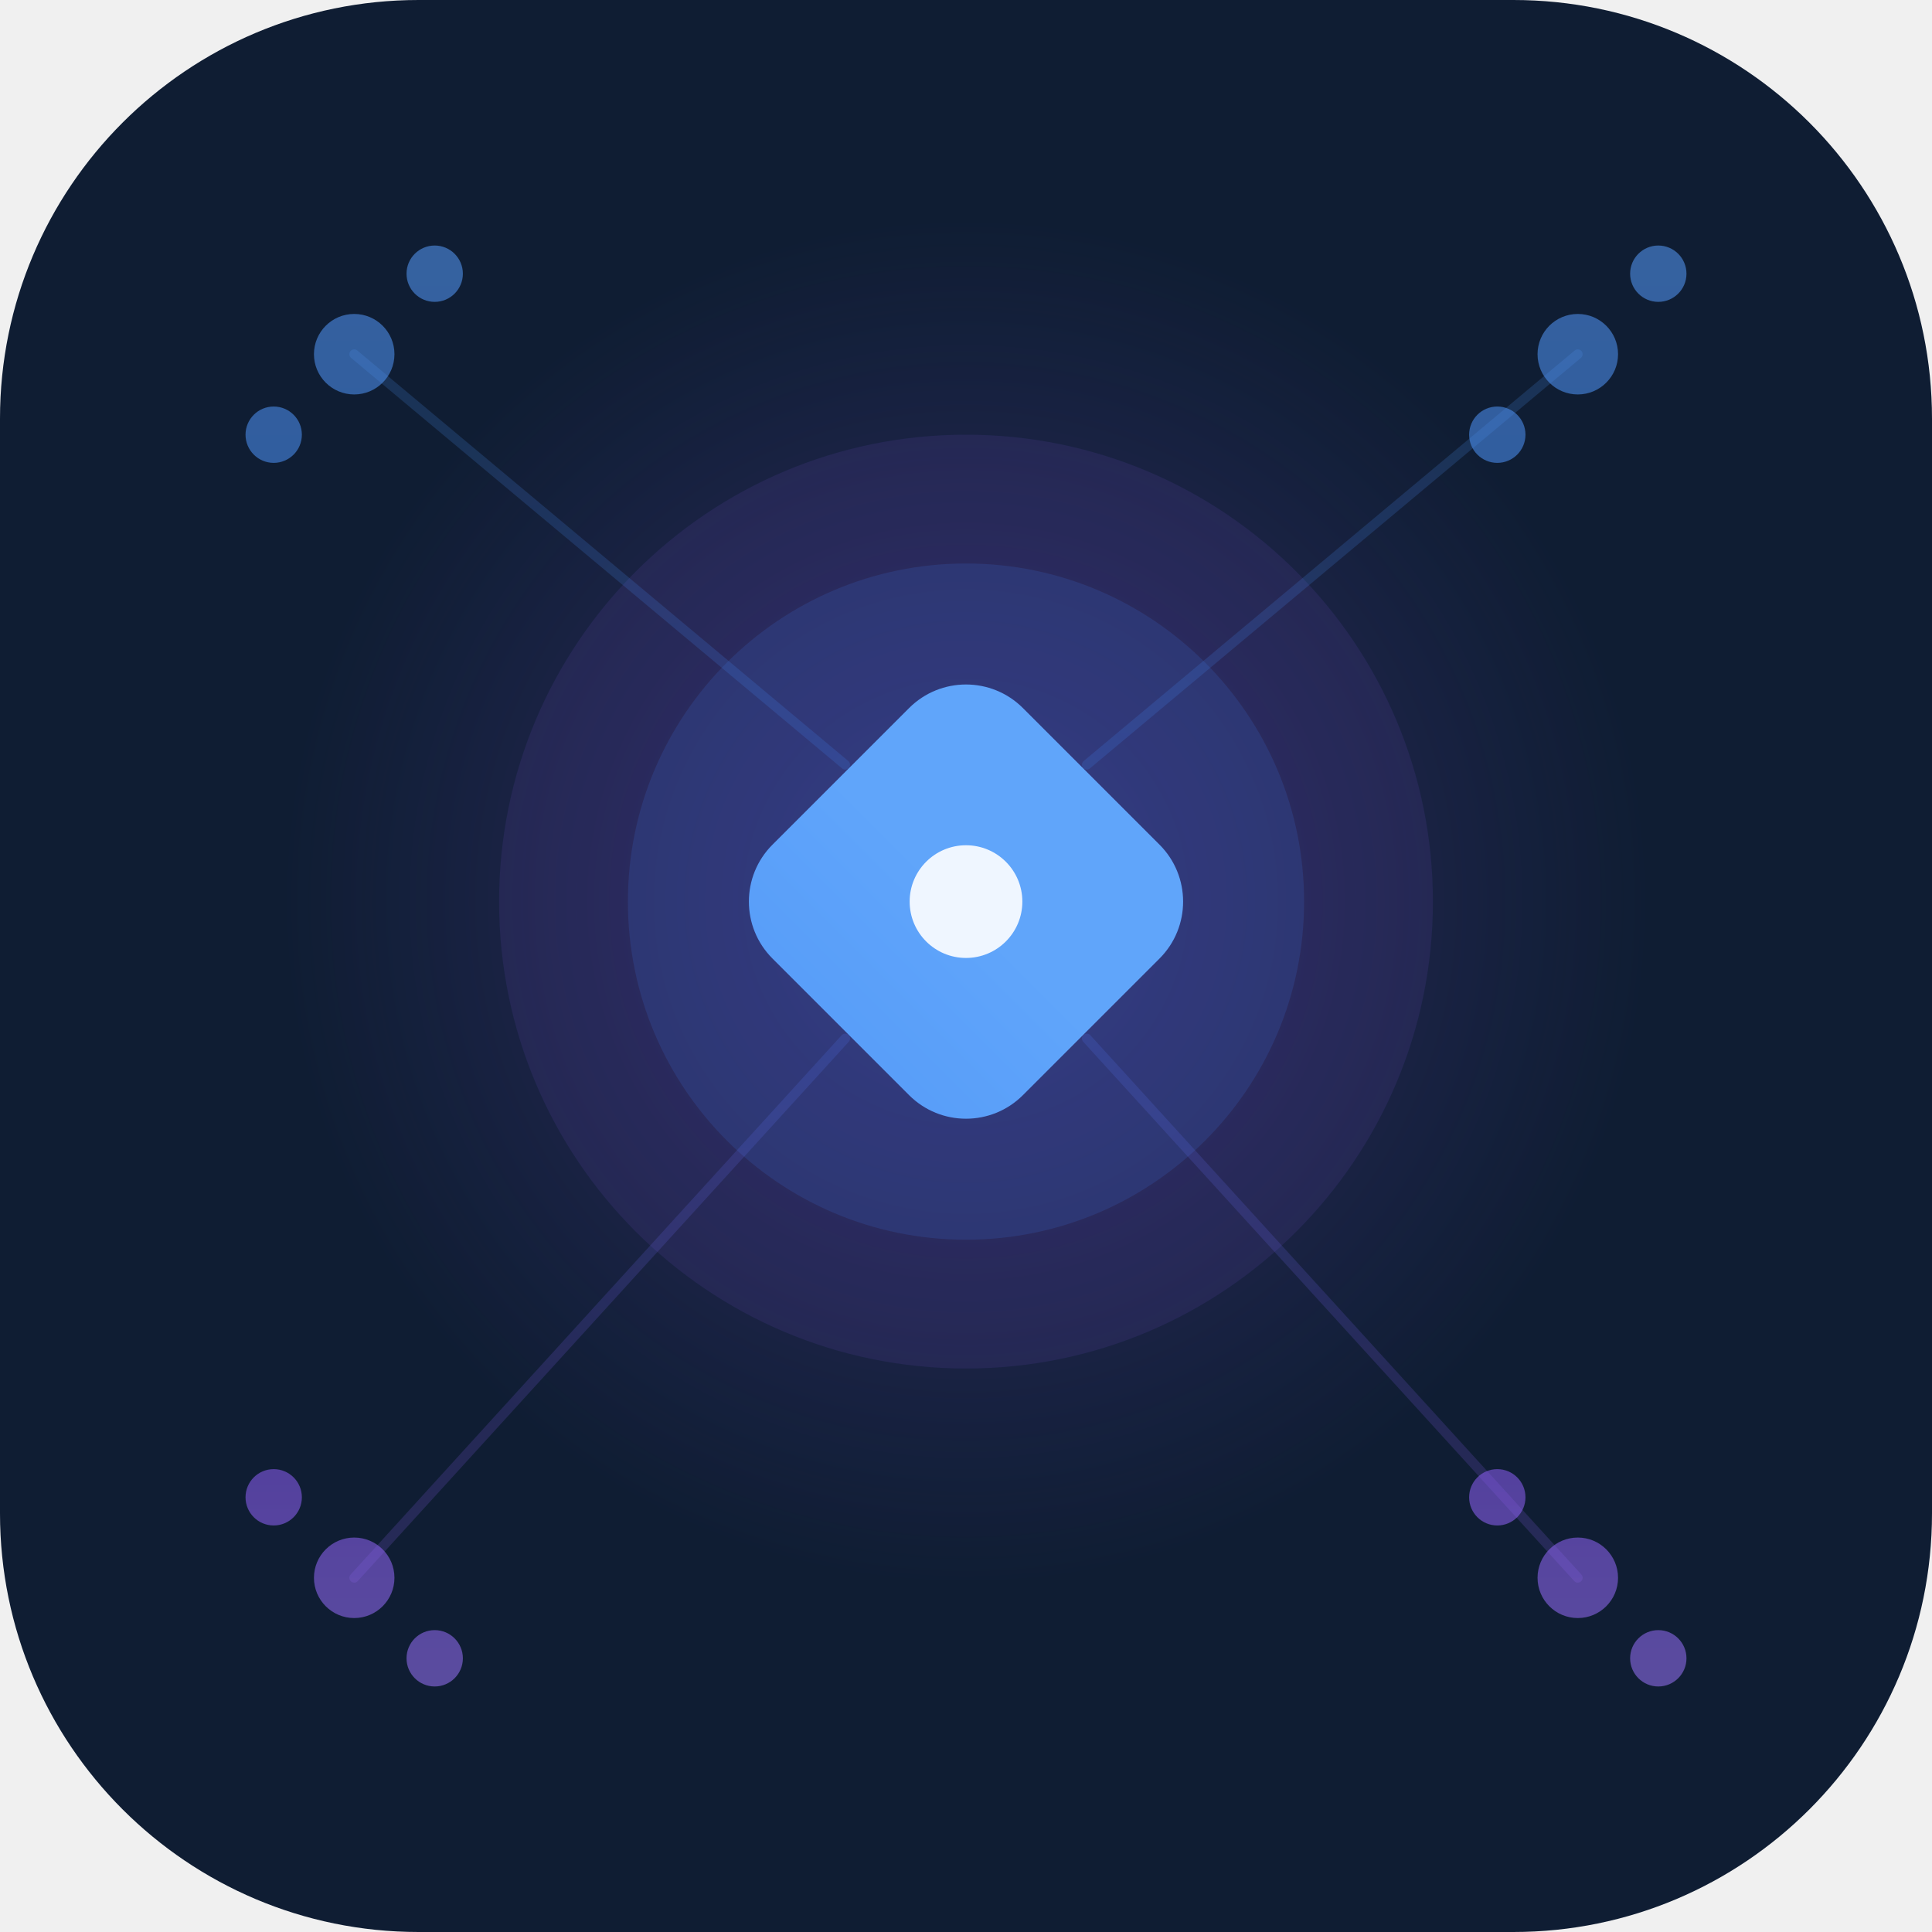
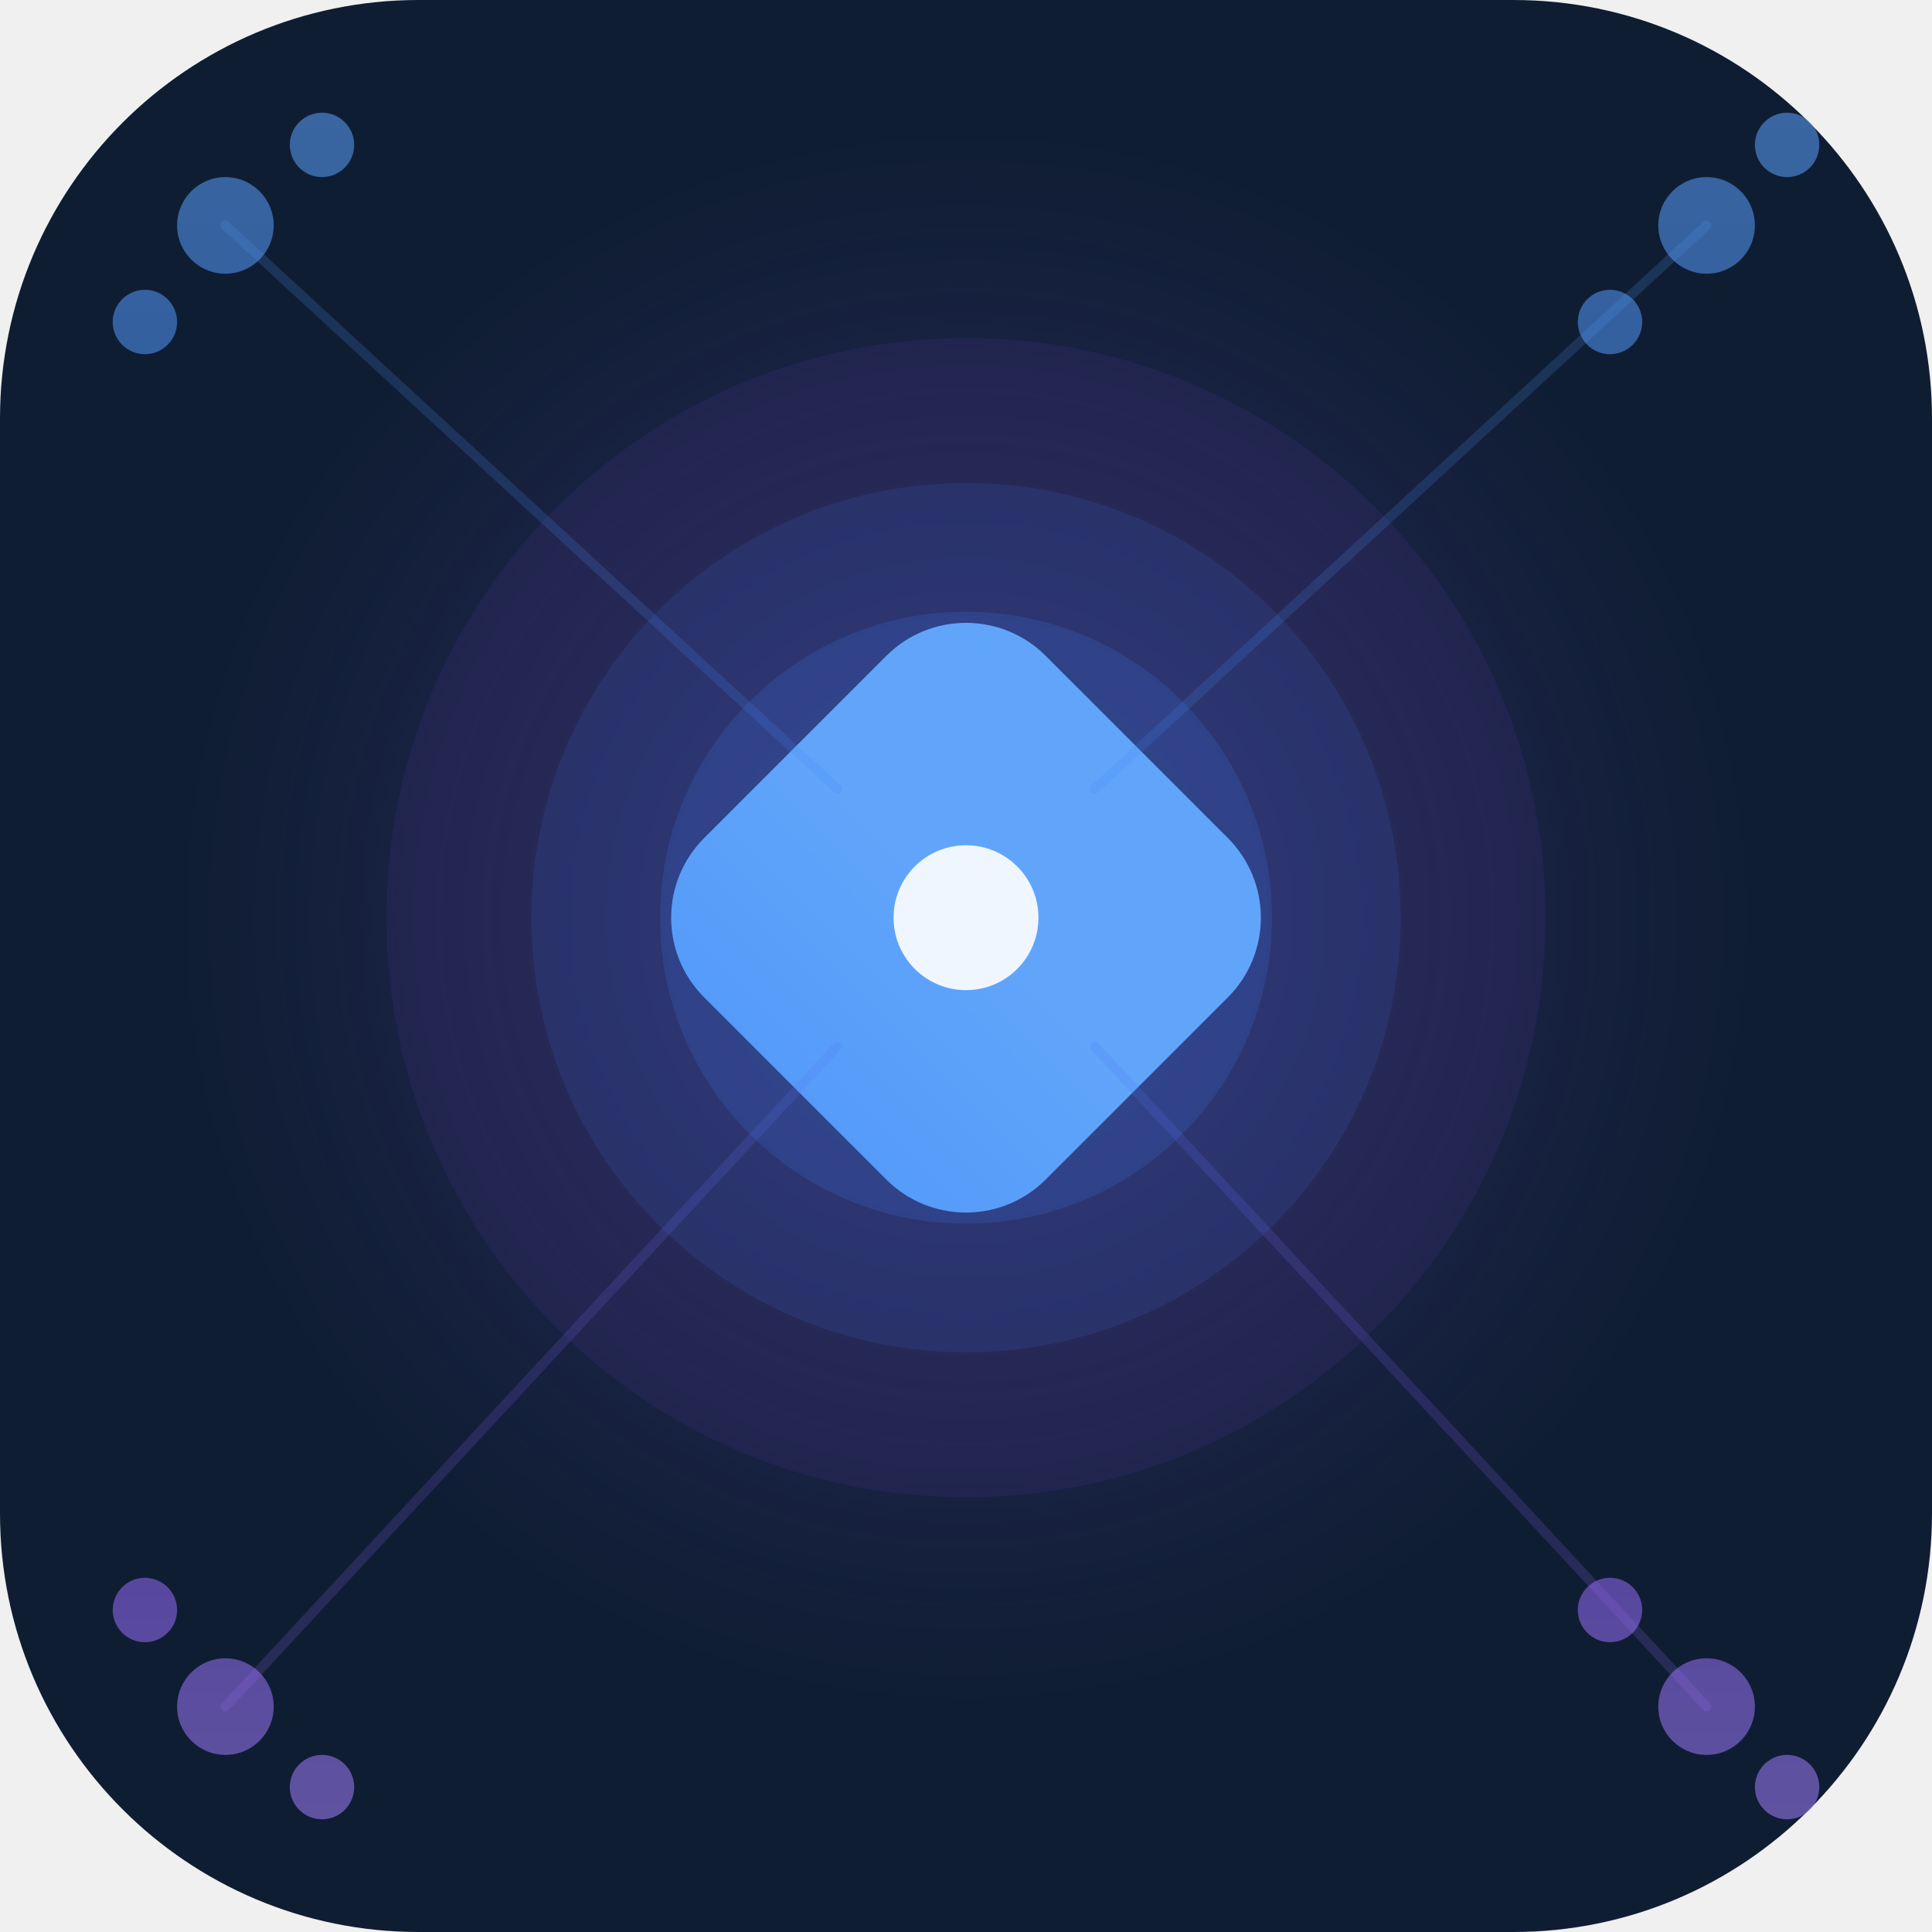
<svg xmlns="http://www.w3.org/2000/svg" viewBox="0 0 240 240" fill="none">
  <defs>
    <linearGradient id="gradM" x1="120" y1="0" x2="120" y2="240" gradientUnits="userSpaceOnUse">
      <stop offset="0%" stop-color="#60A5FA" />
      <stop offset="45%" stop-color="#3B82F6" />
      <stop offset="75%" stop-color="#8B5CF6" />
      <stop offset="100%" stop-color="#A78BFA" />
    </linearGradient>
    <radialGradient id="glowM" cx="0.5" cy="0.5" r="0.5">
      <stop offset="0%" stop-color="#8B5CF6" stop-opacity="0.25" />
      <stop offset="100%" stop-color="#8B5CF6" stop-opacity="0" />
    </radialGradient>
  </defs>
  <rect width="240" height="240" rx="52" fill="#0F1D33" />
-   <circle cx="120" cy="112" r="85" fill="url(#glowM)" />
-   <g transform="translate(120,112)">
-     <ellipse cx="0" cy="0" rx="58" ry="58" fill="#8B5CF6" opacity="0.10" />
-     <ellipse cx="0" cy="0" rx="42" ry="42" fill="#3B82F6" opacity="0.15" />
-     <rect x="-22" y="-22" width="44" height="44" rx="10" fill="url(#gradM)" transform="rotate(45)" />
-     <circle cx="0" cy="0" r="7" fill="#FFFFFF" opacity="0.9" />
+   <circle cx="120" cy="114" r="98" fill="url(#glowM)" />
+   <g transform="translate(120,114)">
+     <ellipse cx="0" cy="0" rx="72" ry="72" fill="#8B5CF6" opacity="0.08" />
+     <ellipse cx="0" cy="0" rx="54" ry="54" fill="#3B82F6" opacity="0.12" />
+     <ellipse cx="0" cy="0" rx="38" ry="38" fill="#3B82F6" opacity="0.18" />
+     <rect x="-30" y="-30" width="60" height="60" rx="14" fill="url(#gradM)" transform="rotate(45)" />
+     <circle cx="0" cy="0" r="9" fill="#FFFFFF" opacity="0.9" />
  </g>
  <g fill="url(#gradM)" opacity="0.55">
-     <circle cx="44" cy="44" r="5" />
-     <circle cx="34" cy="54" r="3.5" />
-     <circle cx="54" cy="34" r="3.5" />
-     <circle cx="196" cy="44" r="5" />
-     <circle cx="186" cy="54" r="3.5" />
-     <circle cx="206" cy="34" r="3.5" />
-     <circle cx="44" cy="196" r="5" />
-     <circle cx="34" cy="186" r="3.5" />
-     <circle cx="54" cy="206" r="3.5" />
-     <circle cx="196" cy="196" r="5" />
-     <circle cx="186" cy="186" r="3.5" />
-     <circle cx="206" cy="206" r="3.5" />
+     <circle cx="28" cy="28" r="6" />
+     <circle cx="18" cy="40" r="4" />
+     <circle cx="40" cy="18" r="4" />
+     <circle cx="212" cy="28" r="6" />
+     <circle cx="200" cy="40" r="4" />
+     <circle cx="222" cy="18" r="4" />
+     <circle cx="28" cy="212" r="6" />
+     <circle cx="18" cy="200" r="4" />
+     <circle cx="40" cy="222" r="4" />
+     <circle cx="212" cy="212" r="6" />
+     <circle cx="200" cy="200" r="4" />
+     <circle cx="222" cy="222" r="4" />
  </g>
  <g stroke="url(#gradM)" stroke-width="1.2" stroke-linecap="round" fill="none" opacity="0.18">
-     <line x1="44" y1="44" x2="105" y2="95" />
-     <line x1="196" y1="44" x2="135" y2="95" />
-     <line x1="44" y1="196" x2="105" y2="129" />
-     <line x1="196" y1="196" x2="135" y2="129" />
+     <line x1="28" y1="28" x2="104" y2="98" />
+     <line x1="212" y1="28" x2="136" y2="98" />
+     <line x1="28" y1="212" x2="104" y2="130" />
+     <line x1="212" y1="212" x2="136" y2="130" />
  </g>
</svg>
